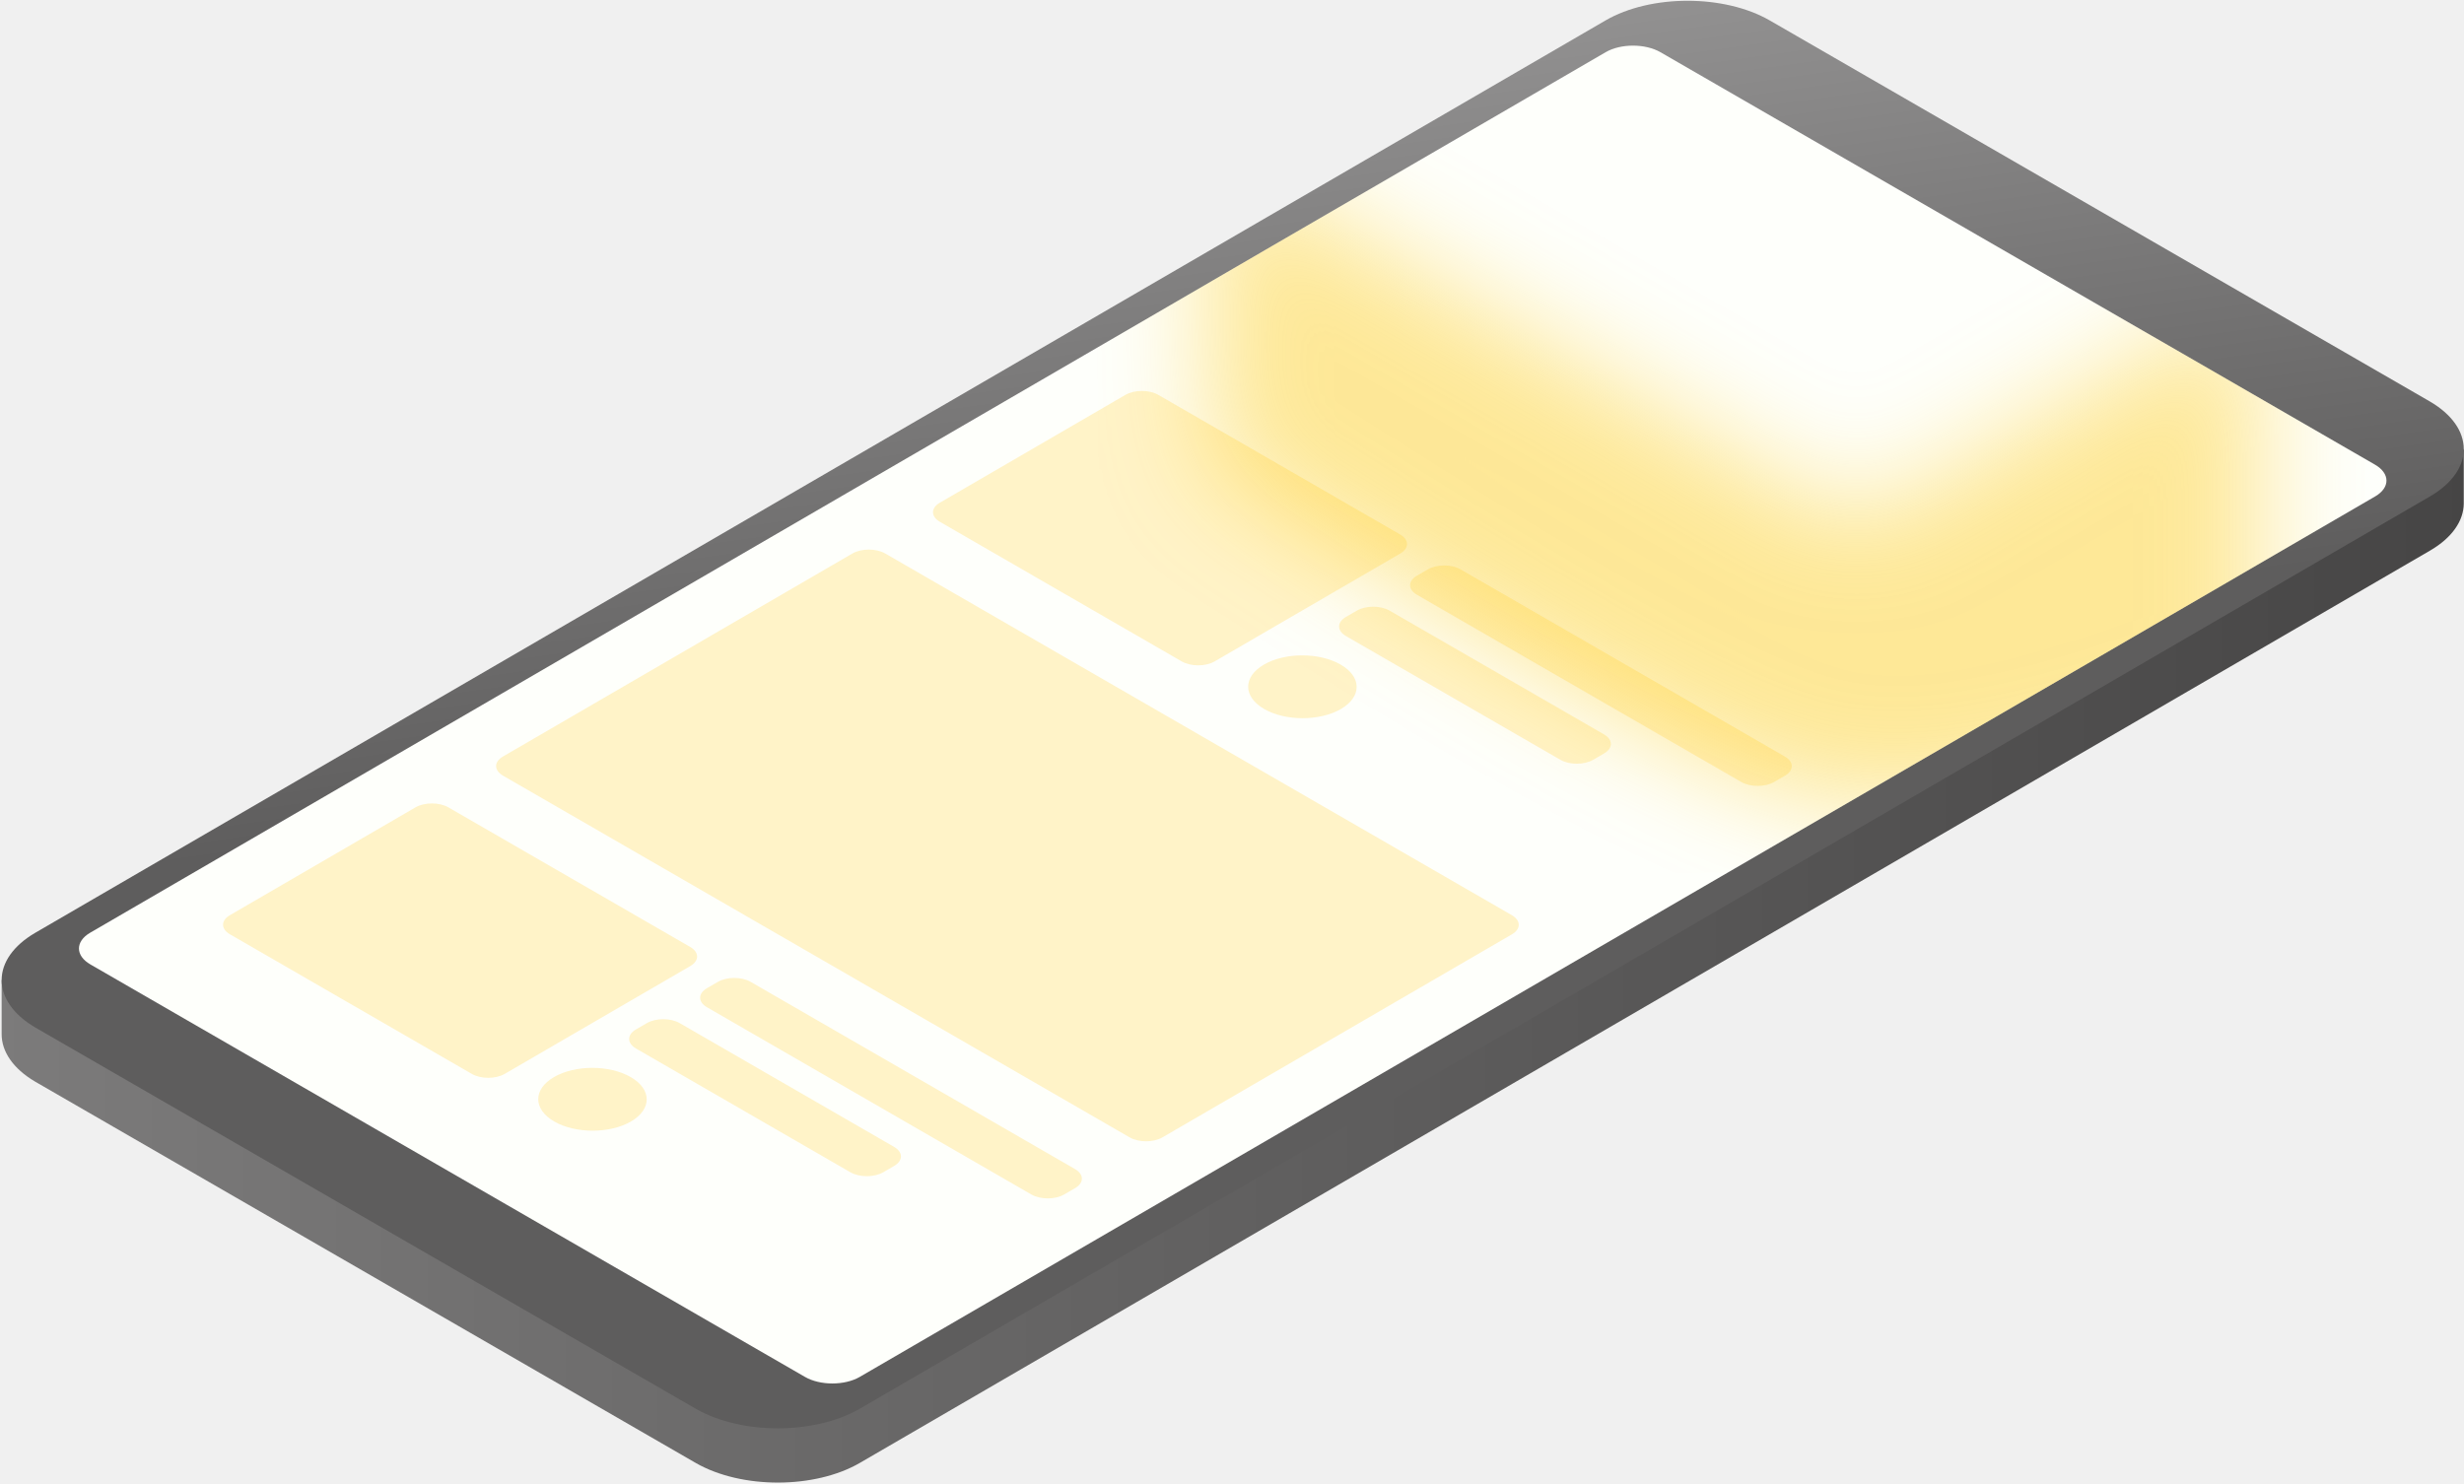
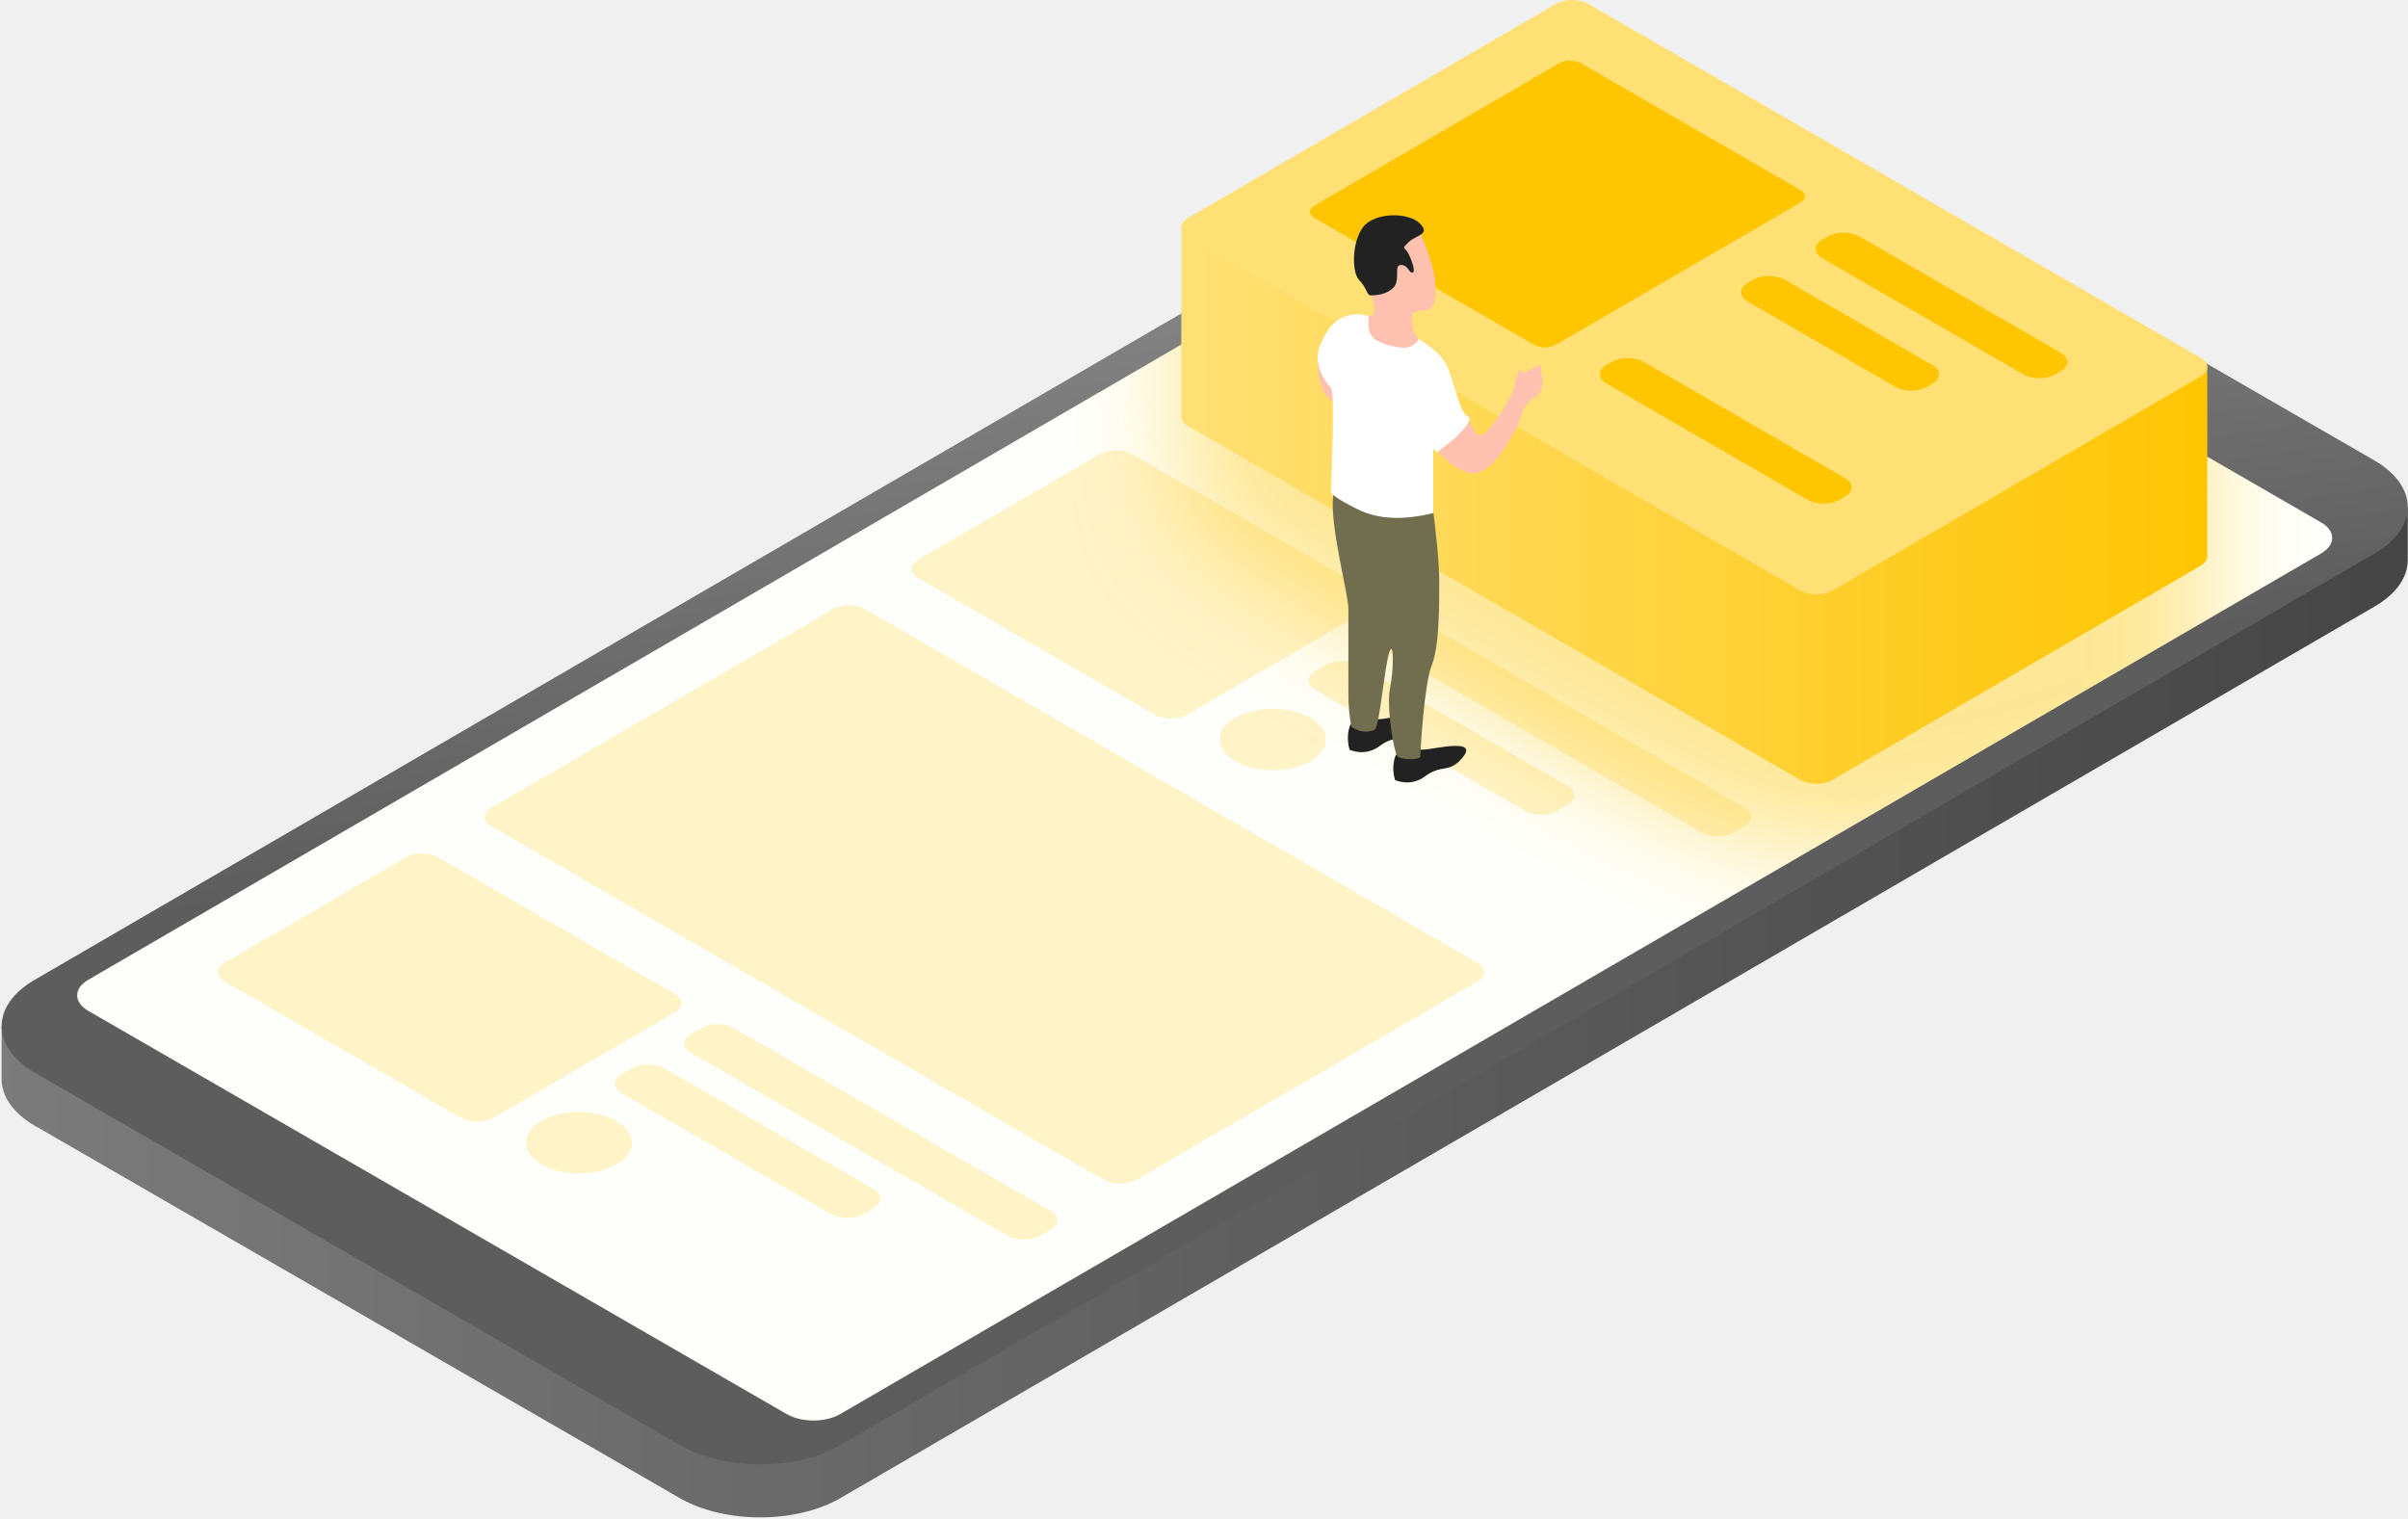
- <svg xmlns="http://www.w3.org/2000/svg" xmlns:xlink="http://www.w3.org/1999/xlink" width="636px" height="383px" viewBox="0 0 636 383" version="1.1">
+ <svg xmlns="http://www.w3.org/2000/svg" xmlns:xlink="http://www.w3.org/1999/xlink" width="636px" height="401px" viewBox="0 0 636 401" version="1.1">
  <defs>
    <linearGradient x1="-1.11022302e-14%" y1="50%" x2="100%" y2="50%" id="linearGradient-1">
      <stop stop-color="#7C7B7B" offset="0%" />
      <stop stop-color="#464545" offset="100%" />
    </linearGradient>
    <linearGradient x1="50%" y1="0%" x2="61.466%" y2="47.418%" id="linearGradient-2">
      <stop stop-color="#979696" offset="0%" />
      <stop stop-color="#5E5D5D" offset="100%" />
    </linearGradient>
    <path d="M394.446,2.477 L3.283,229.796 C-0.606,232.056 -0.585,235.727 3.329,237.987 L187.775,344.477 C191.695,346.74 198.027,346.737 201.915,344.477 L593.079,117.157 C596.974,114.894 596.952,111.231 593.033,108.966 L408.587,2.477 C406.629,1.347 404.066,0.781 401.505,0.781 C398.948,0.781 396.392,1.346 394.446,2.477" id="path-3" />
    <filter x="-15.0%" y="-23.8%" width="130.0%" height="147.6%" filterUnits="objectBoundingBox" id="filter-5">
      <feGaussianBlur stdDeviation="13.655" in="SourceGraphic" />
    </filter>
+     <linearGradient x1="-1.11022302e-14%" y1="50%" x2="100%" y2="50%" id="linearGradient-6">
+       <stop stop-color="#FFE074" offset="0%" />
+       <stop stop-color="#FEC502" offset="100%" />
+     </linearGradient>
  </defs>
  <g id="Illustration" stroke="none" stroke-width="1" fill="none" fill-rule="evenodd">
-     <g id="ill" transform="translate(-408, -166)">
+     <g id="ill-copy-C-картинкой" transform="translate(-408, -148)">
      <g id="Group-2" transform="translate(109, 90)">
-         <g id="Group-9" transform="translate(299, 76)">
-           <path d="M414.4,19.286 L9.142,254.796 C6.833,256.138 3.928,255.539 0.426,253 C0.429,261.147 0.429,265.814 0.426,267.002 C0.416,271.427 3.305,275.858 9.085,279.256 L48.435,301.974 L179.688,377.753 C191.453,384.453 210.333,384.425 221.961,377.668 L627.22,142.157 C632.994,138.802 635.898,134.416 635.937,130.019 C635.951,128.485 635.951,123.812 635.937,116 C631.967,118.173 629.015,118.701 627.082,117.585 L456.822,19.286 C450.948,15.895 443.264,14.198 435.588,14.198 C427.906,14.198 420.238,15.893 414.4,19.286 Z" id="Mask" fill="url(#linearGradient-1)" />
-           <path d="M435.582,0.198 C427.906,0.198 420.238,1.893 414.4,5.286 L9.142,240.796 C-2.471,247.545 -2.468,258.463 9.085,265.256 L48.435,287.974 L179.688,363.753 C191.453,370.453 210.333,370.425 221.961,363.668 L627.22,128.157 C638.897,121.371 638.836,110.371 627.082,103.585 L456.822,5.286 C450.948,1.895 443.264,0.198 435.588,0.198 C435.585,0.198 435.584,0.198 435.582,0.198" id="Clip-2" fill="url(#linearGradient-2)" />
-           <g id="Group" transform="translate(20, 11)">
-             <mask id="mask-4" fill="white">
-               <use xlink:href="#path-3" />
-             </mask>
-             <use id="Clip-5" fill="#FEFFFB" xlink:href="#path-3" />
-             <path d="M200.013,131.904 C201.179,131.226 202.715,130.886 204.252,130.886 C205.788,130.886 207.327,131.226 208.503,131.904 L370.245,225.286 C372.6,226.647 372.606,228.847 370.272,230.204 L280.06,282.629 C277.726,283.986 273.926,283.99 271.571,282.629 L109.827,189.247 C107.478,187.891 107.466,185.687 109.8,184.329 L200.013,131.904 Z M87.244,197.438 C88.411,196.76 89.946,196.421 91.483,196.421 C93.02,196.421 94.559,196.76 95.733,197.438 L158.162,233.481 C160.512,234.838 160.524,237.042 158.19,238.399 L110.268,266.248 C107.933,267.606 104.128,267.606 101.778,266.248 L39.348,230.205 C36.999,228.849 36.987,226.644 39.321,225.288 L87.244,197.438 Z M165.284,242.495 C166.452,241.815 167.988,241.475 169.525,241.475 C171.059,241.475 172.593,241.813 173.767,242.491 L257.476,290.82 C259.831,292.18 259.838,294.381 257.504,295.738 L254.687,297.375 C252.352,298.731 248.553,298.734 246.198,297.375 L162.488,249.045 C160.139,247.688 160.133,245.488 162.467,244.132 L165.284,242.495 Z M151.199,252.124 C151.202,252.124 151.204,252.124 151.206,252.124 C152.737,252.124 154.268,252.463 155.441,253.141 L210.777,285.089 C213.127,286.445 213.146,288.645 210.805,290.006 L207.989,291.643 C205.654,292.999 201.848,292.999 199.499,291.643 L144.163,259.694 C141.813,258.337 141.807,256.138 144.142,254.781 L146.958,253.144 C148.129,252.464 149.664,252.124 151.199,252.124 Z M123,267.067 C125.724,265.484 129.302,264.692 132.883,264.692 C136.464,264.692 140.049,265.484 142.792,267.067 C148.276,270.233 148.311,275.368 142.863,278.535 C137.414,281.701 128.543,281.701 123.058,278.535 C117.574,275.368 117.551,270.233 123,267.067 Z M270.492,90.946 C271.658,90.269 273.194,89.929 274.731,89.929 C276.267,89.929 277.806,90.269 278.981,90.946 L341.41,126.99 C343.76,128.347 343.772,130.551 341.438,131.907 L293.516,159.757 C291.181,161.114 287.375,161.114 285.026,159.757 L222.596,123.714 C220.247,122.356 220.235,120.152 222.569,118.796 L270.492,90.946 Z M348.531,136.003 C349.699,135.324 351.235,134.983 352.773,134.983 C354.306,134.983 355.841,135.322 357.014,135.998 L440.723,184.328 C443.079,185.688 443.086,187.89 440.751,189.246 L437.934,190.882 C435.6,192.239 431.801,192.243 429.445,190.882 L345.736,142.553 C343.386,141.197 343.38,138.996 345.715,137.639 L348.531,136.003 Z M330.206,146.652 C331.374,145.973 332.91,145.633 334.448,145.633 C335.981,145.633 337.516,145.97 338.689,146.648 L394.025,178.596 C396.374,179.953 396.387,182.157 394.053,183.514 L391.236,185.151 C388.902,186.507 385.096,186.507 382.747,185.151 L327.41,153.202 C325.061,151.846 325.055,149.645 327.389,148.289 L330.206,146.652 Z M306.248,160.575 C308.971,158.992 312.549,158.201 316.13,158.201 C319.711,158.201 323.297,158.992 326.04,160.575 C331.524,163.741 331.559,168.876 326.11,172.043 C320.655,175.212 311.79,175.21 306.305,172.043 C300.821,168.876 300.793,163.746 306.248,160.575 Z" id="Combined-Shape" fill="#FFF3C8" mask="url(#mask-4)" />
-             <path d="M292.265,108.708 C291.07,52.306 290.476,24.405 290.484,25.006 C290.496,25.896 291.09,26.786 292.265,27.464 L455.007,121.424 C457.377,122.793 461.2,122.789 463.549,121.424 L561.41,64.554 C562.555,63.888 563.14,63.021 563.165,62.148 C563.183,61.537 563.183,98.522 563.165,173.104 C511.286,193.666 473.094,201.035 448.589,195.21 C424.083,189.385 371.975,160.551 292.265,108.708 Z" id="Clip-11" fill="#FEC502" opacity="0.4" filter="url(#filter-5)" mask="url(#mask-4)" />
+         <g id="Group-17" transform="translate(299, 58)">
+           <g id="Group-9" transform="translate(0, 18)">
+             <path d="M414.4,19.286 L9.142,254.796 C6.833,256.138 3.928,255.539 0.426,253 C0.429,261.147 0.429,265.814 0.426,267.002 C0.416,271.427 3.305,275.858 9.085,279.256 L48.435,301.974 L179.688,377.753 C191.453,384.453 210.333,384.425 221.961,377.668 L627.22,142.157 C632.994,138.802 635.898,134.416 635.937,130.019 C635.951,128.485 635.951,123.812 635.937,116 C631.967,118.173 629.015,118.701 627.082,117.585 L456.822,19.286 C450.948,15.895 443.264,14.198 435.588,14.198 C427.906,14.198 420.238,15.893 414.4,19.286 Z" id="Mask" fill="url(#linearGradient-1)" />
+             <path d="M435.582,0.198 C427.906,0.198 420.238,1.893 414.4,5.286 L9.142,240.796 C-2.471,247.545 -2.468,258.463 9.085,265.256 L48.435,287.974 L179.688,363.753 C191.453,370.453 210.333,370.425 221.961,363.668 L627.22,128.157 C638.897,121.371 638.836,110.371 627.082,103.585 L456.822,5.286 C450.948,1.895 443.264,0.198 435.588,0.198 C435.585,0.198 435.584,0.198 435.582,0.198" id="Clip-2" fill="url(#linearGradient-2)" />
+             <g id="Group" transform="translate(20, 11)">
+               <mask id="mask-4" fill="white">
+                 <use xlink:href="#path-3" />
+               </mask>
+               <use id="Clip-5" fill="#FEFFFB" xlink:href="#path-3" />
+               <path d="M200.013,131.904 C201.179,131.226 202.715,130.886 204.252,130.886 C205.788,130.886 207.327,131.226 208.503,131.904 L370.245,225.286 C372.6,226.647 372.606,228.847 370.272,230.204 L280.06,282.629 C277.726,283.986 273.926,283.99 271.571,282.629 L109.827,189.247 C107.478,187.891 107.466,185.687 109.8,184.329 L200.013,131.904 Z M87.244,197.438 C88.411,196.76 89.946,196.421 91.483,196.421 C93.02,196.421 94.559,196.76 95.733,197.438 L158.162,233.481 C160.512,234.838 160.524,237.042 158.19,238.399 L110.268,266.248 C107.933,267.606 104.128,267.606 101.778,266.248 L39.348,230.205 C36.999,228.849 36.987,226.644 39.321,225.288 L87.244,197.438 Z M165.284,242.495 C166.452,241.815 167.988,241.475 169.525,241.475 C171.059,241.475 172.593,241.813 173.767,242.491 L257.476,290.82 C259.831,292.18 259.838,294.381 257.504,295.738 L254.687,297.375 C252.352,298.731 248.553,298.734 246.198,297.375 L162.488,249.045 C160.139,247.688 160.133,245.488 162.467,244.132 L165.284,242.495 Z M151.199,252.124 C151.202,252.124 151.204,252.124 151.206,252.124 C152.737,252.124 154.268,252.463 155.441,253.141 L210.777,285.089 C213.127,286.445 213.146,288.645 210.805,290.006 L207.989,291.643 C205.654,292.999 201.848,292.999 199.499,291.643 L144.163,259.694 C141.813,258.337 141.807,256.138 144.142,254.781 L146.958,253.144 C148.129,252.464 149.664,252.124 151.199,252.124 Z M123,267.067 C125.724,265.484 129.302,264.692 132.883,264.692 C136.464,264.692 140.049,265.484 142.792,267.067 C148.276,270.233 148.311,275.368 142.863,278.535 C137.414,281.701 128.543,281.701 123.058,278.535 C117.574,275.368 117.551,270.233 123,267.067 Z M270.492,90.946 C271.658,90.269 273.194,89.929 274.731,89.929 C276.267,89.929 277.806,90.269 278.981,90.946 L341.41,126.99 C343.76,128.347 343.772,130.551 341.438,131.907 L293.516,159.757 C291.181,161.114 287.375,161.114 285.026,159.757 L222.596,123.714 C220.247,122.356 220.235,120.152 222.569,118.796 L270.492,90.946 Z M348.531,136.003 C349.699,135.324 351.235,134.983 352.773,134.983 C354.306,134.983 355.841,135.322 357.014,135.998 L440.723,184.328 C443.079,185.688 443.086,187.89 440.751,189.246 L437.934,190.882 C435.6,192.239 431.801,192.243 429.445,190.882 L345.736,142.553 C343.386,141.197 343.38,138.996 345.715,137.639 L348.531,136.003 Z M330.206,146.652 C331.374,145.973 332.91,145.633 334.448,145.633 C335.981,145.633 337.516,145.97 338.689,146.648 L394.025,178.596 C396.374,179.953 396.387,182.157 394.053,183.514 L391.236,185.151 C388.902,186.507 385.096,186.507 382.747,185.151 L327.41,153.202 C325.061,151.846 325.055,149.645 327.389,148.289 L330.206,146.652 Z M306.248,160.575 C308.971,158.992 312.549,158.201 316.13,158.201 C319.711,158.201 323.297,158.992 326.04,160.575 C331.524,163.741 331.559,168.876 326.11,172.043 C320.655,175.212 311.79,175.21 306.305,172.043 C300.821,168.876 300.793,163.746 306.248,160.575 Z" id="Combined-Shape" fill="#FFF3C8" mask="url(#mask-4)" />
+               <path d="M292.265,108.708 C291.07,52.306 290.476,24.405 290.484,25.006 C290.496,25.896 291.09,26.786 292.265,27.464 L455.007,121.424 C457.377,122.793 461.2,122.789 463.549,121.424 L561.41,64.554 C562.555,63.888 563.14,63.021 563.165,62.148 C563.183,61.537 563.183,98.522 563.165,173.104 C511.286,193.666 473.094,201.035 448.589,195.21 C424.083,189.385 371.975,160.551 292.265,108.708 Z" id="Clip-11" fill="#FEC502" opacity="0.4" filter="url(#filter-5)" mask="url(#mask-4)" />
+             </g>
+           </g>
+           <g id="Group-16" transform="translate(312, 0)">
+             <path d="M0.006,59.709 C-0.002,92.683 -0.002,109.469 0.006,110.067 C0.018,110.953 0.608,111.837 1.776,112.512 L163.503,205.981 C165.858,207.342 169.658,207.338 171.992,205.981 L269.243,149.408 C270.38,148.746 270.962,147.883 270.987,147.015 C271.004,146.406 271.004,129.649 270.987,96.743 L107.487,51.018 C106.312,50.339 104.774,50 103.237,50 C101.7,50 100.165,50.339 98.998,51.018 L0.006,59.709 Z" id="Clip-11" fill="url(#linearGradient-6)" />
+             <path d="M98.999,1.018 L1.742,57.591 C-0.591,58.948 -0.579,61.155 1.77,62.512 L163.509,155.981 C165.863,157.342 169.663,157.338 171.997,155.981 L269.255,99.408 C271.589,98.05 271.584,95.847 269.227,94.485 L107.489,1.018 C106.313,0.339 104.775,0 103.238,0 C101.701,0 100.166,0.339 98.999,1.018" id="Clip-11" fill="#FFE074" />
+             <path d="M99.856,16.68 C100.635,16.227 101.656,16 102.679,16 C103.701,16 104.725,16.227 105.509,16.68 L163.553,50.207 C165.114,51.108 165.123,52.574 163.565,53.478 L98.866,91.095 C97.315,91.997 94.788,91.997 93.226,91.095 L35.182,57.568 C33.614,56.662 33.606,55.197 35.157,54.296 L99.856,16.68 Z M170.677,62.473 C171.84,61.796 173.368,61.459 174.898,61.459 C176.432,61.459 177.968,61.798 179.143,62.476 L232.23,93.14 C234.575,94.495 234.594,96.691 232.264,98.045 L230.854,98.866 C228.524,100.22 224.733,100.217 222.388,98.863 L169.301,68.198 C166.956,66.843 166.937,64.647 169.266,63.292 L170.677,62.473 Z M113.712,95.592 C114.876,94.917 116.403,94.578 117.932,94.578 C119.468,94.578 121.003,94.918 122.178,95.595 L175.265,126.26 C177.61,127.614 177.629,129.811 175.3,131.166 L173.888,131.986 C171.559,133.34 167.767,133.337 165.422,131.982 L112.335,101.318 C109.99,99.964 109.971,97.767 112.301,96.412 L113.712,95.592 Z M150.987,73.921 C152.149,73.244 153.678,72.906 155.208,72.906 C156.742,72.906 158.278,73.246 159.451,73.924 L198.384,96.412 C200.728,97.766 200.747,99.963 198.418,101.317 L197.006,102.138 C194.677,103.492 190.886,103.489 188.541,102.134 L149.609,79.647 C147.265,78.293 147.245,76.096 149.576,74.741 L150.987,73.921 Z" id="Combined-Shape" fill="#FEC502" />
+           </g>
+           <g id="Group-11" transform="translate(348, 55)">
+             <path d="M20.444,145 C19.444,148 20.444,151 20.444,151 C20.444,151 24.444,153 28.444,150 C32.444,147 34.444,149 37.444,146 C40.444,143 39.444,142 36.444,142 C33.444,142 29.628,143 27.444,143 C25.261,143 21.444,142 20.444,145 Z" id="Path-15" fill="#222222" />
+             <path d="M8.444,137 C7.444,140 8.444,143 8.444,143 C8.444,143 12.444,145 16.444,142 C20.444,139 22.444,141 25.444,138 C28.444,135 27.444,134 24.444,134 C21.444,134 17.628,135 15.444,135 C13.261,135 9.444,134 8.444,137 Z" id="Path-15-Copy" fill="#222222" />
+             <path d="M4.132,75.765 C3.132,83.765 8.132,101.765 8.132,105.765 C8.132,109.765 8.132,106.765 8.132,120.765 C8.132,123.239 8.132,126.041 8.132,128 C8.132,131.62 8.421,134.62 9,137 C11,138.333 13,138.588 15,137.765 C15.479,137.567 15.826,135.868 16,135 C17,130 18.132,118.765 19.132,116.765 C20.132,114.765 20.132,121.765 19.132,126.765 C18.132,131.765 20.132,143.765 21.132,144.765 C22.132,145.765 27.132,145.765 27.132,144.765 C27.132,143.765 28.132,125.765 30.132,120.765 C32.132,115.765 32.132,105.765 32.132,98.765 C32.132,94.098 31.466,86.765 30.132,76.765 C13.466,70.765 4.799,70.431 4.132,75.765 Z" id="Path-9" fill="#706E4F" />
+             <path d="M29,60 C26,54 32.276,53 36,53 C39.724,53 41,60 43,60 C45,60 52,49 52,47 C52,45 54,41 54,43 C54,45 59,40 59,42 C59,44 60,45 59,48 C58,51 55,49 53,57 C48,67 44,70 41,70 C38,70 32,66 29,60 Z M0,41 C0,37.667 3.333,38.333 10,43 C8.667,48.333 7,51 5,51 C2,51 0,46 0,41 Z M11,29 C14,28 15,29 15,27 C15,25 14,22 12.5,20 C11,18 9.5,14 11,9 C12.5,4 25,1 27,6 C29,11 31,17 31,19 C31,21 32,27 28,27 C24,27 25,29 25,31 C25,32.333 26.667,35 30,39 L17,41 C11,33.667 9,29.667 11,29 Z" id="Combined-Shape" fill="#FFC1AF" />
+             <path d="M30.552,80.5 C22.552,82.5 15.886,82.167 10.552,79.5 C5.219,76.833 2.886,75.167 3.552,74.5 C4.219,57.167 4.219,48.167 3.552,47.5 C2.552,46.5 -1.448,41.5 0.552,36.5 C2.552,31.5 4.552,29.5 7.552,28.5 C9.552,27.833 11.552,27.833 13.552,28.5 C13.184,31.5 13.667,33.5 15,34.5 C17,36 22.552,37.5 24.552,36.5 C25.886,35.833 26.552,35.167 26.552,34.5 C29.886,36.5 32.219,38.5 33.552,40.5 C35.552,43.5 37.552,54.286 39.552,54.893 C40.886,55.298 39.886,57.167 36.552,60.5 L31.552,64.5 L30.552,63.5 L30.552,80.5 Z" id="Path-10" fill="#FFFFFF" />
+             <path d="M14,23 C15,23 18,23 20,21 C22,19 20,15 22,15 C24,15 24,17 25,17 C26,17 25,14 24,12 C23,10 22,11 24,9 C26,7 30,7 27,4 C24,1 15,1 12,5 C9,9 9,17 11,19 C13,21 13,23 14,23 Z" id="Path-14" fill="#222222" />
          </g>
        </g>
      </g>
    </g>
  </g>
</svg>
